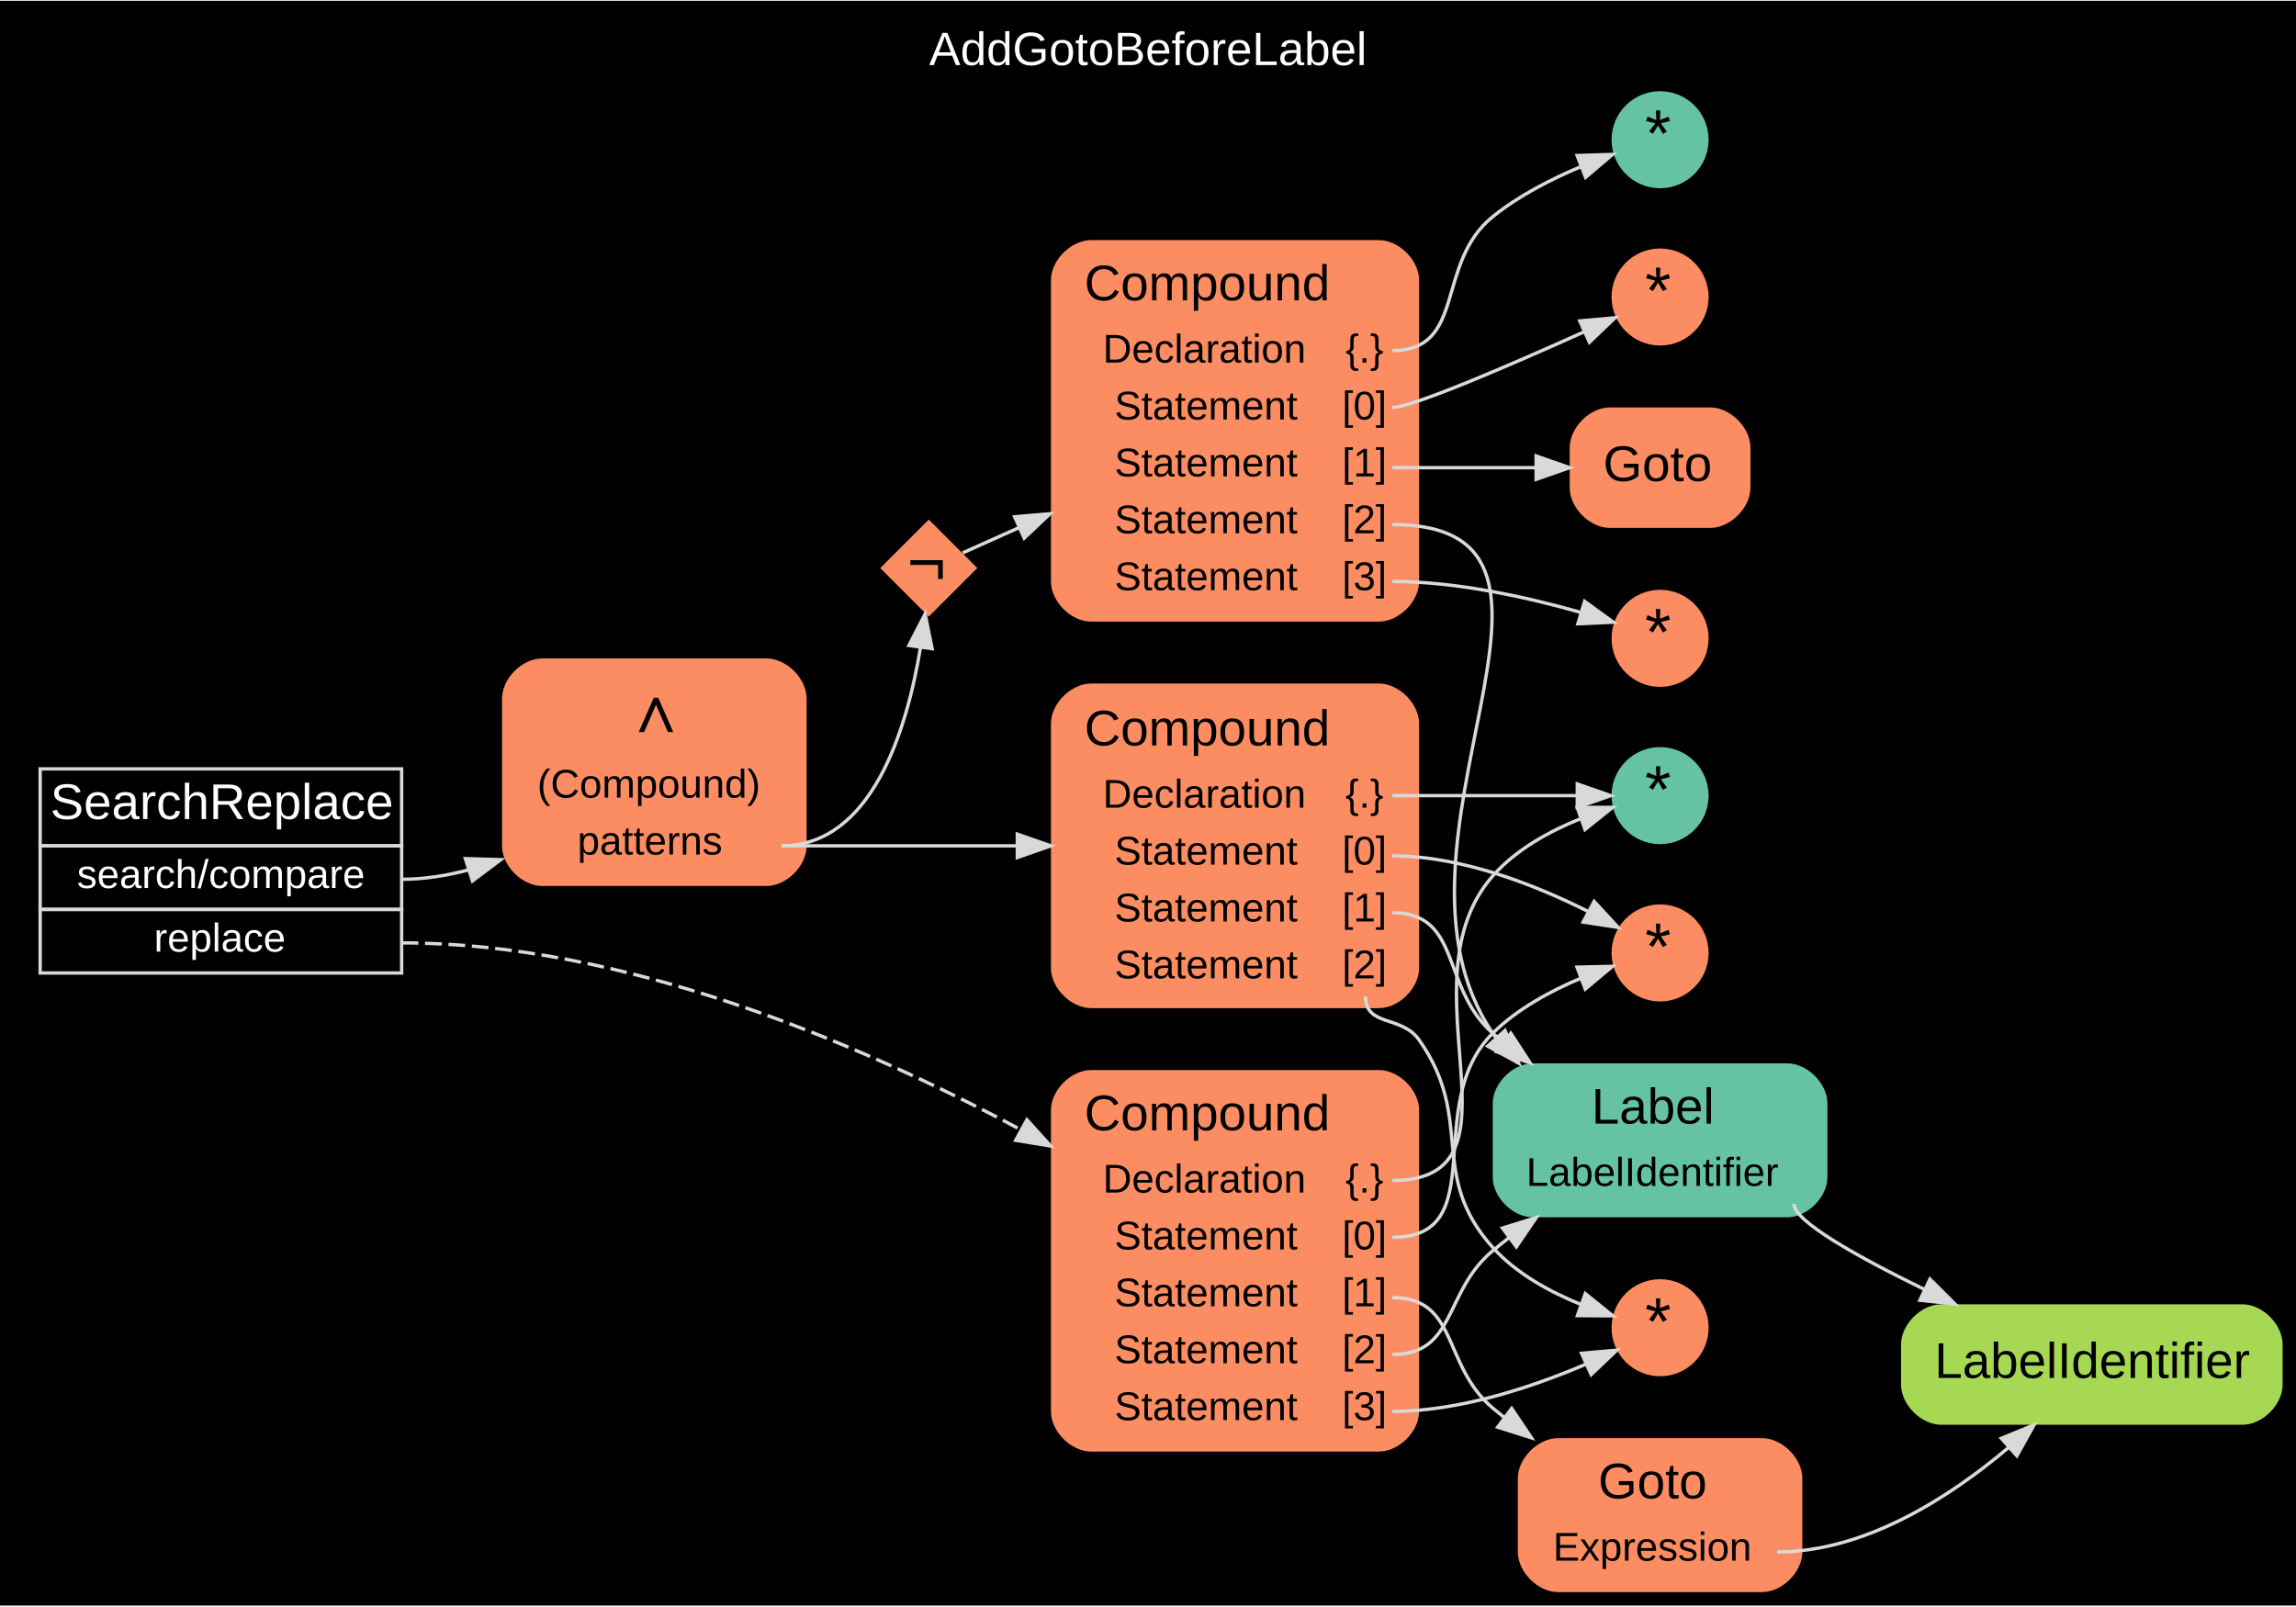
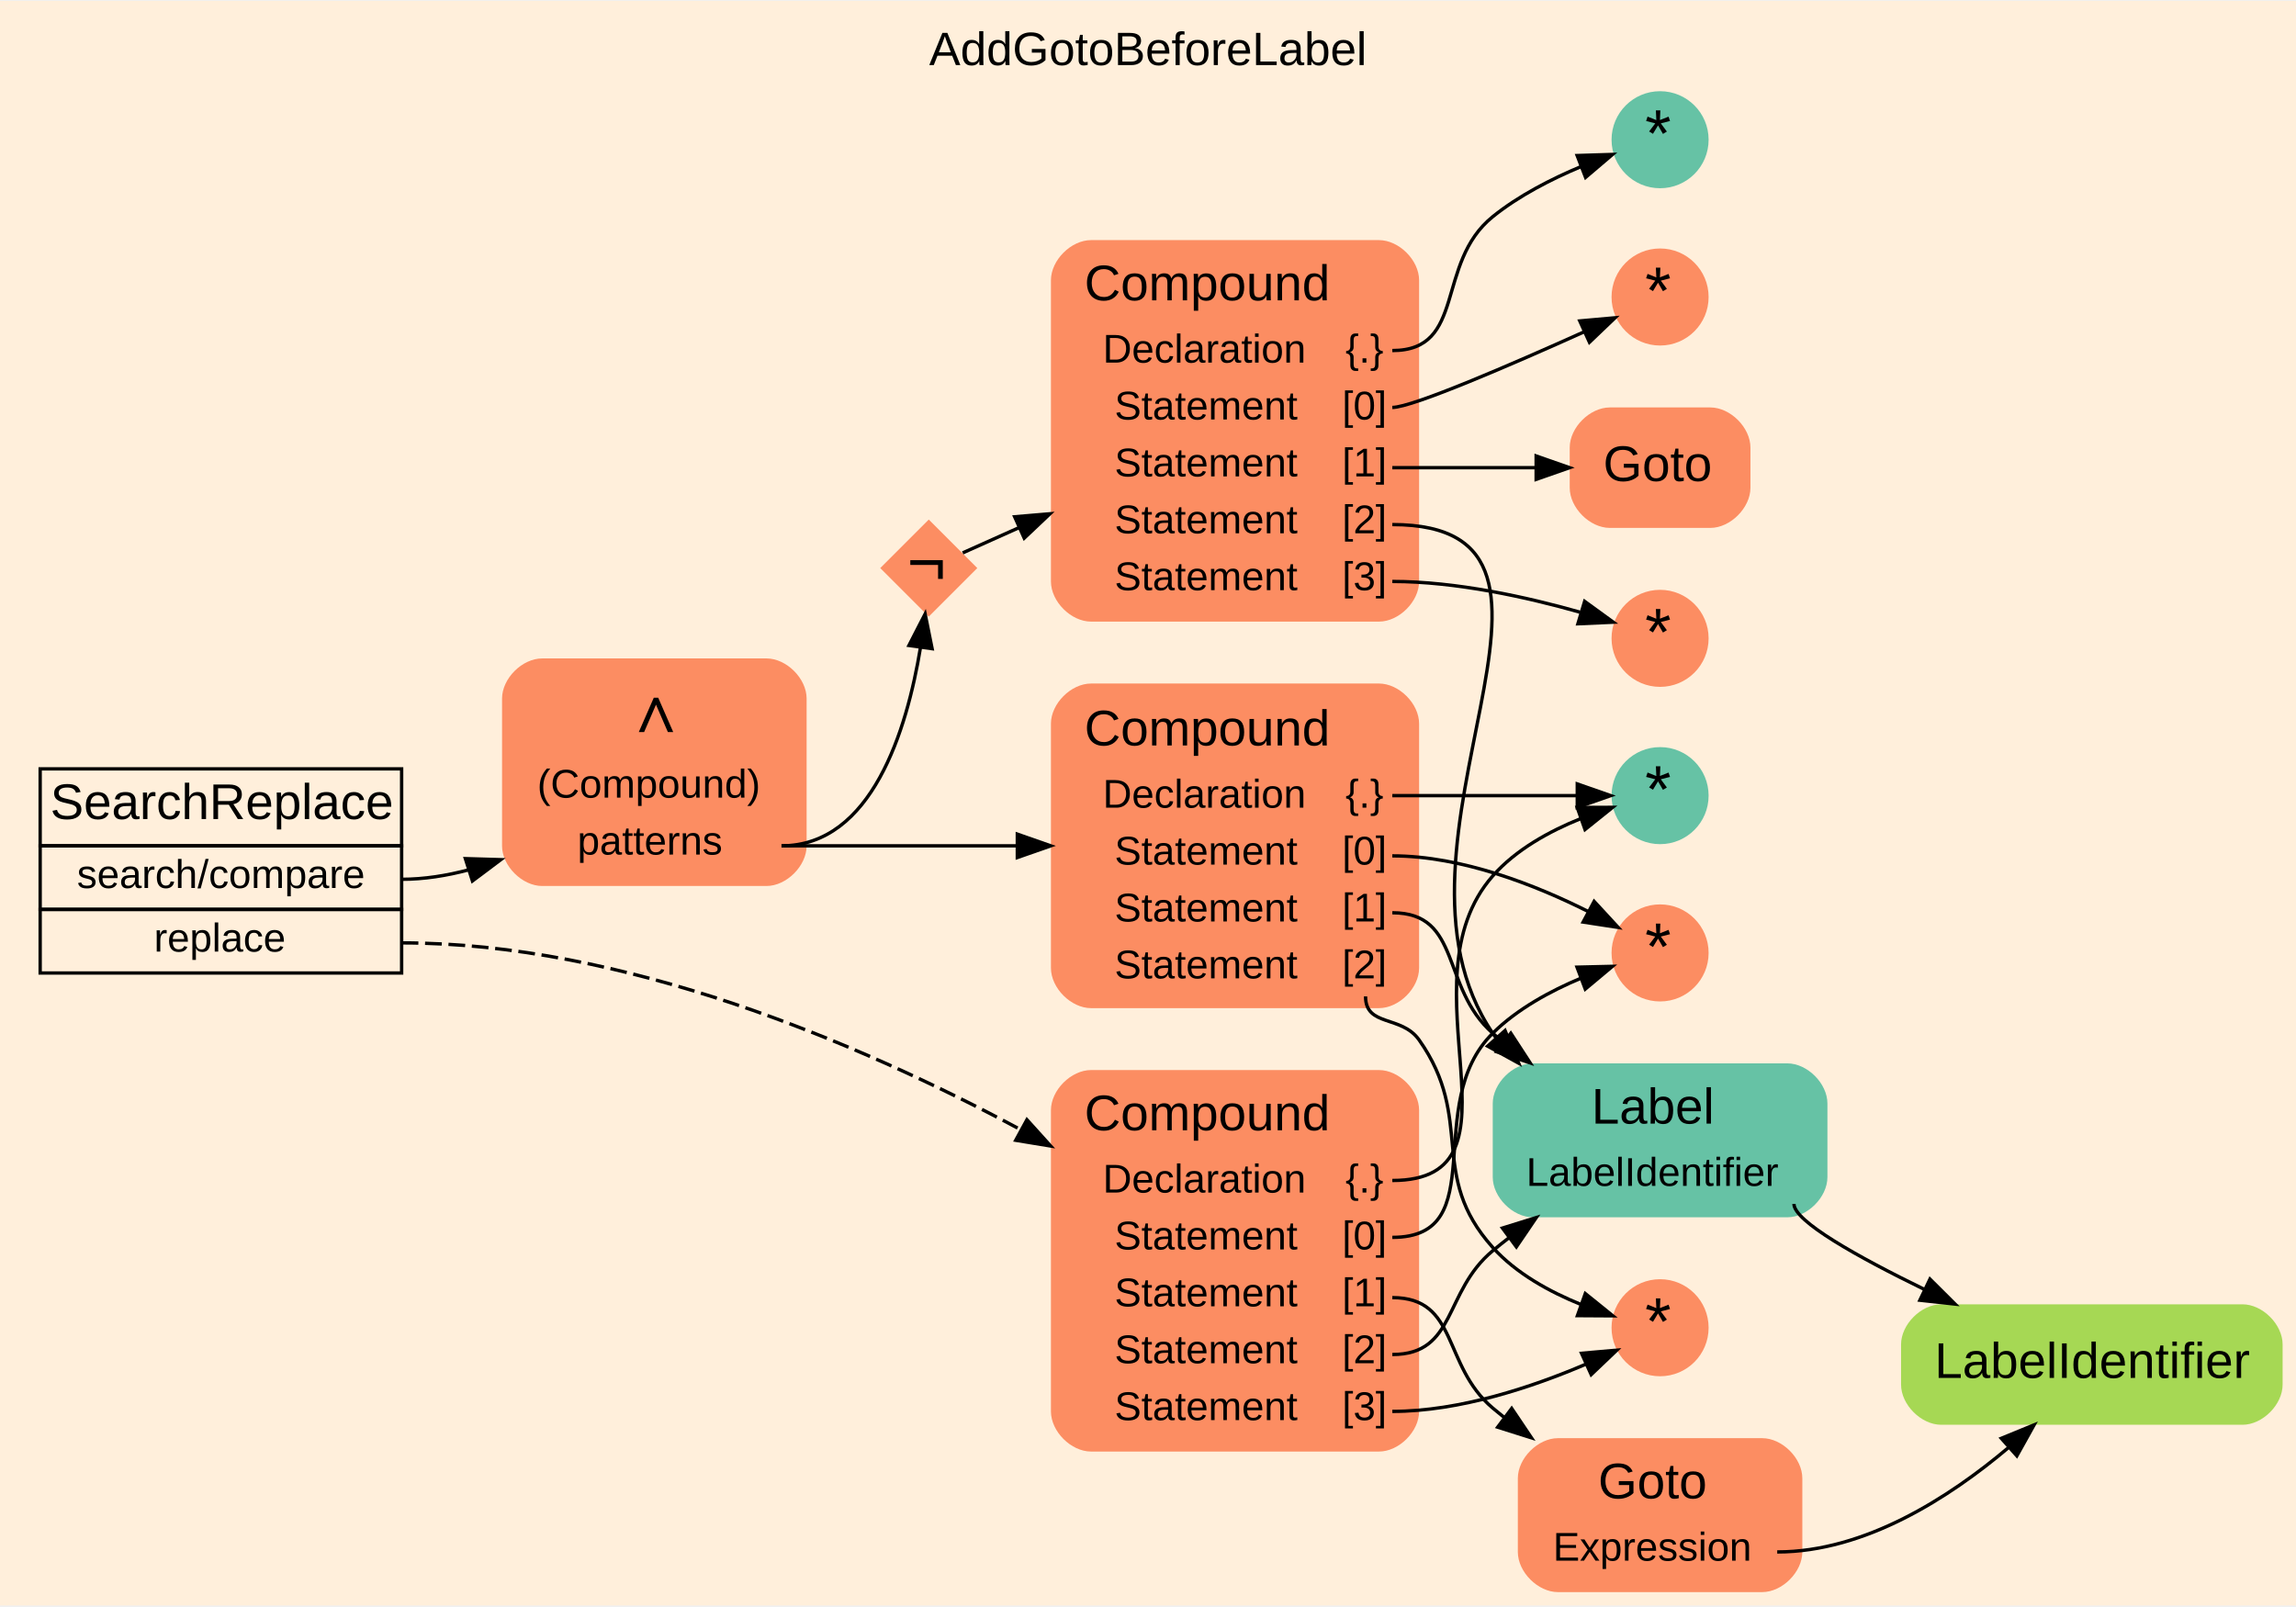
<svg xmlns="http://www.w3.org/2000/svg" width="686pt" height="480pt" viewBox="0.00 0.00 686.00 479.50">
  <g id="graph0" class="graph" transform="scale(1 1) rotate(0) translate(4 475.5)">
-     <polygon fill="#000000" stroke="transparent" points="-4,4 -4,-475.5 682,-475.5 682,4 -4,4" />
-     <text text-anchor="middle" x="339" y="-456.3" font-family="Arial" font-size="14.00" fill="#ffffff">AddGotoBeforeLabel</text>
+     <polygon fill="#ffefdb" stroke="transparent" points="-4,4 -4,-475.5 682,-475.5 682,4 -4,4" />
+     <text text-anchor="middle" x="339" y="-456.3" font-family="Arial" font-size="14.00" fill="#000000">AddGotoBeforeLabel</text>
    <g id="node1" class="node">
-       <polygon fill="#000000" stroke="transparent" points="124,-250.5 0,-250.5 0,-181.5 124,-181.5 124,-250.5" />
-       <polygon fill="none" stroke="#d9d9d9" points="8,-223 8,-246 116,-246 116,-223 8,-223" />
-       <text text-anchor="start" x="11" y="-231" font-family="Arial" font-size="15.00" fill="#ffffff">SearchReplace</text>
-       <polygon fill="none" stroke="#d9d9d9" points="8,-204 8,-223 116,-223 116,-204 8,-204" />
-       <text text-anchor="start" x="19" y="-210.4" font-family="Arial" font-size="12.00" fill="#ffffff">search/compare</text>
-       <polygon fill="none" stroke="#d9d9d9" points="8,-185 8,-204 116,-204 116,-185 8,-185" />
-       <text text-anchor="start" x="42" y="-191.4" font-family="Arial" font-size="12.00" fill="#ffffff">replace</text>
+       <polygon fill="#ffefdb" stroke="transparent" points="124,-250.5 0,-250.5 0,-181.5 124,-181.5 124,-250.5" />
+       <polygon fill="none" stroke="#000000" points="8,-223 8,-246 116,-246 116,-223 8,-223" />
+       <text text-anchor="start" x="11" y="-231" font-family="Arial" font-size="15.00" fill="#000000">SearchReplace</text>
+       <polygon fill="none" stroke="#000000" points="8,-204 8,-223 116,-223 116,-204 8,-204" />
+       <text text-anchor="start" x="19" y="-210.4" font-family="Arial" font-size="12.00" fill="#000000">search/compare</text>
+       <polygon fill="none" stroke="#000000" points="8,-185 8,-204 116,-204 116,-185 8,-185" />
+       <text text-anchor="start" x="42" y="-191.4" font-family="Arial" font-size="12.00" fill="#000000">replace</text>
    </g>
    <g id="node2" class="node">
      <path fill="#fc8d62" stroke="transparent" d="M225,-279C225,-279 158,-279 158,-279 152,-279 146,-273 146,-267 146,-267 146,-223 146,-223 146,-217 152,-211 158,-211 158,-211 225,-211 225,-211 231,-211 237,-217 237,-223 237,-223 237,-267 237,-267 237,-273 231,-279 225,-279" />
      <text text-anchor="start" x="182" y="-257" font-family="Arial" font-size="20.00" fill="#000000">∧</text>
      <text text-anchor="start" x="156.5" y="-237.4" font-family="Arial" font-size="12.00" fill="#000000">(Compound)</text>
      <text text-anchor="start" x="168.5" y="-220.4" font-family="Arial" font-size="12.00" fill="#000000">patterns</text>
    </g>
    <g id="edge1" class="edge">
-       <path fill="none" stroke="#d9d9d9" d="M116,-213C122.695,-213 129.479,-214.08 136.093,-215.843" />
-       <polygon fill="#d9d9d9" stroke="#d9d9d9" points="135.04,-219.181 145.63,-218.869 137.157,-212.509 135.04,-219.181" />
+       <path fill="none" stroke="#000000" d="M116,-213C122.695,-213 129.479,-214.08 136.093,-215.843" />
+       <polygon fill="#000000" stroke="#000000" points="135.04,-219.181 145.63,-218.869 137.157,-212.509 135.04,-219.181" />
    </g>
    <g id="node15" class="node">
      <path fill="#fc8d62" stroke="transparent" d="M408,-156C408,-156 322,-156 322,-156 316,-156 310,-150 310,-144 310,-144 310,-54 310,-54 310,-48 316,-42 322,-42 322,-42 408,-42 408,-42 414,-42 420,-48 420,-54 420,-54 420,-144 420,-144 420,-150 414,-156 408,-156" />
      <text text-anchor="start" x="320" y="-138" font-family="Arial" font-size="15.00" fill="#000000">Compound</text>
      <text text-anchor="start" x="325.5" y="-119.4" font-family="Arial" font-size="12.00" fill="#000000">Declaration</text>
      <text text-anchor="start" x="398" y="-119.4" font-family="Arial" font-size="12.00" fill="#000000">{.}</text>
      <text text-anchor="start" x="329" y="-102.4" font-family="Arial" font-size="12.00" fill="#000000">Statement</text>
      <text text-anchor="start" x="397" y="-102.4" font-family="Arial" font-size="12.00" fill="#000000">[0]</text>
      <text text-anchor="start" x="329" y="-85.4" font-family="Arial" font-size="12.00" fill="#000000">Statement</text>
      <text text-anchor="start" x="397" y="-85.4" font-family="Arial" font-size="12.00" fill="#000000">[1]</text>
      <text text-anchor="start" x="329" y="-68.4" font-family="Arial" font-size="12.00" fill="#000000">Statement</text>
      <text text-anchor="start" x="397" y="-68.4" font-family="Arial" font-size="12.00" fill="#000000">[2]</text>
      <text text-anchor="start" x="329" y="-51.4" font-family="Arial" font-size="12.00" fill="#000000">Statement</text>
      <text text-anchor="start" x="397" y="-51.4" font-family="Arial" font-size="12.00" fill="#000000">[3]</text>
    </g>
    <g id="edge2" class="edge">
-       <path fill="none" stroke="#d9d9d9" stroke-dasharray="5,2" d="M116,-194C182.207,-194 252.197,-164.319 301.055,-138.137" />
-       <polygon fill="#d9d9d9" stroke="#d9d9d9" points="302.824,-141.159 309.926,-133.297 299.471,-135.014 302.824,-141.159" />
+       <path fill="none" stroke="#000000" stroke-dasharray="5,2" d="M116,-194C182.207,-194 252.197,-164.319 301.055,-138.137" />
+       <polygon fill="#000000" stroke="#000000" points="302.824,-141.159 309.926,-133.297 299.471,-135.014 302.824,-141.159" />
    </g>
    <g id="node3" class="node">
      <path fill="#fc8d62" stroke="transparent" d="M408,-271.5C408,-271.5 322,-271.5 322,-271.5 316,-271.5 310,-265.5 310,-259.5 310,-259.5 310,-186.5 310,-186.5 310,-180.5 316,-174.5 322,-174.5 322,-174.5 408,-174.5 408,-174.5 414,-174.5 420,-180.5 420,-186.5 420,-186.5 420,-259.5 420,-259.5 420,-265.5 414,-271.5 408,-271.5" />
      <text text-anchor="start" x="320" y="-253" font-family="Arial" font-size="15.00" fill="#000000">Compound</text>
      <text text-anchor="start" x="325.5" y="-234.4" font-family="Arial" font-size="12.00" fill="#000000">Declaration</text>
      <text text-anchor="start" x="398" y="-234.4" font-family="Arial" font-size="12.00" fill="#000000">{.}</text>
      <text text-anchor="start" x="329" y="-217.4" font-family="Arial" font-size="12.00" fill="#000000">Statement</text>
      <text text-anchor="start" x="397" y="-217.4" font-family="Arial" font-size="12.00" fill="#000000">[0]</text>
      <text text-anchor="start" x="329" y="-200.4" font-family="Arial" font-size="12.00" fill="#000000">Statement</text>
      <text text-anchor="start" x="397" y="-200.4" font-family="Arial" font-size="12.00" fill="#000000">[1]</text>
      <text text-anchor="start" x="329" y="-183.4" font-family="Arial" font-size="12.00" fill="#000000">Statement</text>
      <text text-anchor="start" x="397" y="-183.4" font-family="Arial" font-size="12.00" fill="#000000">[2]</text>
    </g>
    <g id="edge3" class="edge">
-       <path fill="none" stroke="#d9d9d9" d="M229.5,-223C252.45,-223 277.587,-223 299.91,-223" />
-       <polygon fill="#d9d9d9" stroke="#d9d9d9" points="299.951,-226.5 309.951,-223 299.951,-219.5 299.951,-226.5" />
+       <path fill="none" stroke="#000000" d="M229.5,-223C252.45,-223 277.587,-223 299.91,-223" />
+       <polygon fill="#000000" stroke="#000000" points="299.951,-226.5 309.951,-223 299.951,-219.5 299.951,-226.5" />
    </g>
    <g id="node9" class="node">
      <polygon fill="#fc8d62" stroke="#000000" stroke-width="0" points="273.5,-320.5 259,-306 273.5,-291.5 288,-306 273.5,-320.5" />
      <text text-anchor="start" x="267" y="-301" font-family="Arial" font-size="20.00" fill="#000000">¬</text>
    </g>
    <g id="edge4" class="edge">
-       <path fill="none" stroke="#d9d9d9" d="M229.5,-223C256.493,-223 266.974,-257.692 271.012,-282.219" />
-       <polygon fill="#d9d9d9" stroke="#d9d9d9" points="267.569,-282.872 272.413,-292.294 274.502,-281.907 267.569,-282.872" />
+       <path fill="none" stroke="#000000" d="M229.5,-223C256.493,-223 266.974,-257.692 271.012,-282.219" />
+       <polygon fill="#000000" stroke="#000000" points="267.569,-282.872 272.413,-292.294 274.502,-281.907 267.569,-282.872" />
    </g>
    <g id="node4" class="node">
      <ellipse fill="#66c2a5" stroke="#000000" stroke-width="0" cx="492" cy="-238" rx="14.5" ry="14.5" />
      <text text-anchor="start" x="487.5" y="-233" font-family="Arial" font-size="20.00" fill="#000000">*</text>
    </g>
    <g id="edge5" class="edge">
-       <path fill="none" stroke="#d9d9d9" d="M412,-238C430.507,-238 451.422,-238 467.224,-238" />
-       <polygon fill="#d9d9d9" stroke="#d9d9d9" points="467.255,-241.5 477.255,-238 467.255,-234.5 467.255,-241.5" />
+       <path fill="none" stroke="#000000" d="M412,-238C430.507,-238 451.422,-238 467.224,-238" />
+       <polygon fill="#000000" stroke="#000000" points="467.255,-241.5 477.255,-238 467.255,-234.5 467.255,-241.5" />
    </g>
    <g id="node5" class="node">
      <ellipse fill="#fc8d62" stroke="#000000" stroke-width="0" cx="492" cy="-191" rx="14.5" ry="14.5" />
      <text text-anchor="start" x="487.5" y="-186" font-family="Arial" font-size="20.00" fill="#000000">*</text>
    </g>
    <g id="edge6" class="edge">
-       <path fill="none" stroke="#d9d9d9" d="M412,-220C432.798,-220 454.915,-211.23 470.61,-203.335" />
-       <polygon fill="#d9d9d9" stroke="#d9d9d9" points="472.296,-206.403 479.484,-198.619 469.011,-200.222 472.296,-206.403" />
+       <path fill="none" stroke="#000000" d="M412,-220C432.798,-220 454.915,-211.23 470.61,-203.335" />
+       <polygon fill="#000000" stroke="#000000" points="472.296,-206.403 479.484,-198.619 469.011,-200.222 472.296,-206.403" />
    </g>
    <g id="node6" class="node">
      <path fill="#66c2a5" stroke="transparent" d="M530,-158C530,-158 454,-158 454,-158 448,-158 442,-152 442,-146 442,-146 442,-124 442,-124 442,-118 448,-112 454,-112 454,-112 530,-112 530,-112 536,-112 542,-118 542,-124 542,-124 542,-146 542,-146 542,-152 536,-158 530,-158" />
      <text text-anchor="start" x="471.5" y="-140" font-family="Arial" font-size="15.00" fill="#000000">Label</text>
      <text text-anchor="start" x="452" y="-121.4" font-family="Arial" font-size="12.00" fill="#000000">LabelIdentifier</text>
    </g>
    <g id="edge7" class="edge">
-       <path fill="none" stroke="#d9d9d9" d="M412,-203C432.827,-203 426.379,-180.775 442,-167 442.978,-166.137 443.982,-165.282 445.007,-164.435" />
-       <polygon fill="#d9d9d9" stroke="#d9d9d9" points="447.4,-167.009 453.181,-158.13 443.125,-161.466 447.4,-167.009" />
+       <path fill="none" stroke="#000000" d="M412,-203C432.827,-203 426.379,-180.775 442,-167 442.978,-166.137 443.982,-165.282 445.007,-164.435" />
+       <polygon fill="#000000" stroke="#000000" points="447.4,-167.009 453.181,-158.13 443.125,-161.466 447.4,-167.009" />
    </g>
    <g id="node8" class="node">
      <ellipse fill="#fc8d62" stroke="#000000" stroke-width="0" cx="492" cy="-79" rx="14.5" ry="14.5" />
      <text text-anchor="start" x="487.5" y="-74" font-family="Arial" font-size="20.00" fill="#000000">*</text>
    </g>
    <g id="edge8" class="edge">
-       <path fill="none" stroke="#d9d9d9" d="M404,-178C404,-168.838 414.716,-172.485 420,-165 436.863,-141.114 422.455,-124.746 442,-103 448.995,-95.216 459.064,-89.716 468.334,-85.963" />
-       <polygon fill="#d9d9d9" stroke="#d9d9d9" points="469.655,-89.208 477.898,-82.551 467.303,-82.615 469.655,-89.208" />
+       <path fill="none" stroke="#000000" d="M404,-178C404,-168.838 414.716,-172.485 420,-165 436.863,-141.114 422.455,-124.746 442,-103 448.995,-95.216 459.064,-89.716 468.334,-85.963" />
+       <polygon fill="#000000" stroke="#000000" points="469.655,-89.208 477.898,-82.551 467.303,-82.615 469.655,-89.208" />
    </g>
    <g id="node7" class="node">
      <path fill="#a6d854" stroke="transparent" d="M666,-86C666,-86 576,-86 576,-86 570,-86 564,-80 564,-74 564,-74 564,-62 564,-62 564,-56 570,-50 576,-50 576,-50 666,-50 666,-50 672,-50 678,-56 678,-62 678,-62 678,-74 678,-74 678,-80 672,-86 666,-86" />
      <text text-anchor="start" x="574" y="-64" font-family="Arial" font-size="15.00" fill="#000000">LabelIdentifier</text>
    </g>
    <g id="edge9" class="edge">
-       <path fill="none" stroke="#d9d9d9" d="M532,-116C532,-110.839 550.78,-100.291 571.087,-90.394" />
-       <polygon fill="#d9d9d9" stroke="#d9d9d9" points="572.635,-93.533 580.147,-86.062 569.615,-87.218 572.635,-93.533" />
+       <path fill="none" stroke="#000000" d="M532,-116C532,-110.839 550.78,-100.291 571.087,-90.394" />
+       <polygon fill="#000000" stroke="#000000" points="572.635,-93.533 580.147,-86.062 569.615,-87.218 572.635,-93.533" />
    </g>
    <g id="node10" class="node">
      <path fill="#fc8d62" stroke="transparent" d="M408,-404C408,-404 322,-404 322,-404 316,-404 310,-398 310,-392 310,-392 310,-302 310,-302 310,-296 316,-290 322,-290 322,-290 408,-290 408,-290 414,-290 420,-296 420,-302 420,-302 420,-392 420,-392 420,-398 414,-404 408,-404" />
      <text text-anchor="start" x="320" y="-386" font-family="Arial" font-size="15.00" fill="#000000">Compound</text>
      <text text-anchor="start" x="325.5" y="-367.4" font-family="Arial" font-size="12.00" fill="#000000">Declaration</text>
      <text text-anchor="start" x="398" y="-367.4" font-family="Arial" font-size="12.00" fill="#000000">{.}</text>
      <text text-anchor="start" x="329" y="-350.4" font-family="Arial" font-size="12.00" fill="#000000">Statement</text>
      <text text-anchor="start" x="397" y="-350.4" font-family="Arial" font-size="12.00" fill="#000000">[0]</text>
      <text text-anchor="start" x="329" y="-333.4" font-family="Arial" font-size="12.00" fill="#000000">Statement</text>
      <text text-anchor="start" x="397" y="-333.4" font-family="Arial" font-size="12.00" fill="#000000">[1]</text>
      <text text-anchor="start" x="329" y="-316.4" font-family="Arial" font-size="12.00" fill="#000000">Statement</text>
      <text text-anchor="start" x="397" y="-316.4" font-family="Arial" font-size="12.00" fill="#000000">[2]</text>
      <text text-anchor="start" x="329" y="-299.4" font-family="Arial" font-size="12.00" fill="#000000">Statement</text>
      <text text-anchor="start" x="397" y="-299.4" font-family="Arial" font-size="12.00" fill="#000000">[3]</text>
    </g>
    <g id="edge10" class="edge">
-       <path fill="none" stroke="#d9d9d9" d="M283.642,-310.544C288.248,-312.608 294.115,-315.237 300.583,-318.135" />
-       <polygon fill="#d9d9d9" stroke="#d9d9d9" points="299.156,-321.331 309.712,-322.226 302.018,-314.943 299.156,-321.331" />
+       <path fill="none" stroke="#000000" d="M283.642,-310.544C288.248,-312.608 294.115,-315.237 300.583,-318.135" />
+       <polygon fill="#000000" stroke="#000000" points="299.156,-321.331 309.712,-322.226 302.018,-314.943 299.156,-321.331" />
    </g>
    <g id="edge14" class="edge">
-       <path fill="none" stroke="#d9d9d9" d="M412,-319C480.859,-319 403.344,-223.984 442,-167 442.344,-166.494 442.698,-165.994 443.063,-165.5" />
-       <polygon fill="#d9d9d9" stroke="#d9d9d9" points="445.682,-167.821 449.761,-158.043 440.474,-163.143 445.682,-167.821" />
+       <path fill="none" stroke="#000000" d="M412,-319C480.859,-319 403.344,-223.984 442,-167 442.344,-166.494 442.698,-165.994 443.063,-165.5" />
+       <polygon fill="#000000" stroke="#000000" points="445.682,-167.821 449.761,-158.043 440.474,-163.143 445.682,-167.821" />
    </g>
    <g id="node11" class="node">
      <ellipse fill="#66c2a5" stroke="#000000" stroke-width="0" cx="492" cy="-434" rx="14.5" ry="14.5" />
      <text text-anchor="start" x="487.5" y="-429" font-family="Arial" font-size="20.00" fill="#000000">*</text>
    </g>
    <g id="edge11" class="edge">
-       <path fill="none" stroke="#d9d9d9" d="M412,-371C434.222,-371 424.71,-397.04 442,-411 449.778,-417.28 459.55,-422.268 468.387,-425.972" />
-       <polygon fill="#d9d9d9" stroke="#d9d9d9" points="467.221,-429.274 477.81,-429.608 469.741,-422.743 467.221,-429.274" />
+       <path fill="none" stroke="#000000" d="M412,-371C434.222,-371 424.71,-397.04 442,-411 449.778,-417.28 459.55,-422.268 468.387,-425.972" />
+       <polygon fill="#000000" stroke="#000000" points="467.221,-429.274 477.81,-429.608 469.741,-422.743 467.221,-429.274" />
    </g>
    <g id="node12" class="node">
      <ellipse fill="#fc8d62" stroke="#000000" stroke-width="0" cx="492" cy="-387" rx="14.5" ry="14.5" />
      <text text-anchor="start" x="487.5" y="-382" font-family="Arial" font-size="20.00" fill="#000000">*</text>
    </g>
    <g id="edge12" class="edge">
-       <path fill="none" stroke="#d9d9d9" d="M412,-354C418.026,-354 447.917,-366.96 469.396,-376.636" />
-       <polygon fill="#d9d9d9" stroke="#d9d9d9" points="468.003,-379.848 478.556,-380.793 470.896,-373.474 468.003,-379.848" />
+       <path fill="none" stroke="#000000" d="M412,-354C418.026,-354 447.917,-366.96 469.396,-376.636" />
+       <polygon fill="#000000" stroke="#000000" points="468.003,-379.848 478.556,-380.793 470.896,-373.474 468.003,-379.848" />
    </g>
    <g id="node13" class="node">
      <path fill="#fc8d62" stroke="transparent" d="M507,-354C507,-354 477,-354 477,-354 471,-354 465,-348 465,-342 465,-342 465,-330 465,-330 465,-324 471,-318 477,-318 477,-318 507,-318 507,-318 513,-318 519,-324 519,-330 519,-330 519,-342 519,-342 519,-348 513,-354 507,-354" />
      <text text-anchor="start" x="475" y="-332" font-family="Arial" font-size="15.00" fill="#000000">Goto</text>
    </g>
    <g id="edge13" class="edge">
-       <path fill="none" stroke="#d9d9d9" d="M412,-336C425.918,-336 441.198,-336 454.642,-336" />
-       <polygon fill="#d9d9d9" stroke="#d9d9d9" points="454.968,-339.5 464.968,-336 454.968,-332.5 454.968,-339.5" />
+       <path fill="none" stroke="#000000" d="M412,-336C425.918,-336 441.198,-336 454.642,-336" />
+       <polygon fill="#000000" stroke="#000000" points="454.968,-339.5 464.968,-336 454.968,-332.5 454.968,-339.5" />
    </g>
    <g id="node14" class="node">
      <ellipse fill="#fc8d62" stroke="#000000" stroke-width="0" cx="492" cy="-285" rx="14.5" ry="14.5" />
      <text text-anchor="start" x="487.5" y="-280" font-family="Arial" font-size="20.00" fill="#000000">*</text>
    </g>
    <g id="edge15" class="edge">
-       <path fill="none" stroke="#d9d9d9" d="M412,-302C431.151,-302 452.328,-297.281 468.081,-292.816" />
-       <polygon fill="#d9d9d9" stroke="#d9d9d9" points="469.459,-296.056 478.029,-289.826 467.445,-289.353 469.459,-296.056" />
+       <path fill="none" stroke="#000000" d="M412,-302C431.151,-302 452.328,-297.281 468.081,-292.816" />
+       <polygon fill="#000000" stroke="#000000" points="469.459,-296.056 478.029,-289.826 467.445,-289.353 469.459,-296.056" />
    </g>
    <g id="edge16" class="edge">
-       <path fill="none" stroke="#d9d9d9" d="M412,-123C454.586,-123 413.892,-182.008 442,-214 448.907,-221.862 458.962,-227.374 468.247,-231.115" />
-       <polygon fill="#d9d9d9" stroke="#d9d9d9" points="467.239,-234.471 477.834,-234.506 469.573,-227.871 467.239,-234.471" />
+       <path fill="none" stroke="#000000" d="M412,-123C454.586,-123 413.892,-182.008 442,-214 448.907,-221.862 458.962,-227.374 468.247,-231.115" />
+       <polygon fill="#000000" stroke="#000000" points="467.239,-234.471 477.834,-234.506 469.573,-227.871 467.239,-234.471" />
    </g>
    <g id="edge17" class="edge">
-       <path fill="none" stroke="#d9d9d9" d="M412,-106C442.212,-106 420.535,-145.739 442,-167 449.335,-174.265 459.296,-179.655 468.398,-183.465" />
-       <polygon fill="#d9d9d9" stroke="#d9d9d9" points="467.179,-186.746 477.771,-186.994 469.646,-180.195 467.179,-186.746" />
+       <path fill="none" stroke="#000000" d="M412,-106C442.212,-106 420.535,-145.739 442,-167 449.335,-174.265 459.296,-179.655 468.398,-183.465" />
+       <polygon fill="#000000" stroke="#000000" points="467.179,-186.746 477.771,-186.994 469.646,-180.195 467.179,-186.746" />
    </g>
    <g id="edge19" class="edge">
-       <path fill="none" stroke="#d9d9d9" d="M412,-71C431.173,-71 427.244,-89.757 442,-102 443.531,-103.27 445.112,-104.535 446.727,-105.787" />
-       <polygon fill="#d9d9d9" stroke="#d9d9d9" points="444.896,-108.786 455.016,-111.923 449.061,-103.16 444.896,-108.786" />
+       <path fill="none" stroke="#000000" d="M412,-71C431.173,-71 427.244,-89.757 442,-102 443.531,-103.27 445.112,-104.535 446.727,-105.787" />
+       <polygon fill="#000000" stroke="#000000" points="444.896,-108.786 455.016,-111.923 449.061,-103.16 444.896,-108.786" />
    </g>
    <g id="edge20" class="edge">
-       <path fill="none" stroke="#d9d9d9" d="M412,-54C432.173,-54 453.958,-61.331 469.693,-68.054" />
-       <polygon fill="#d9d9d9" stroke="#d9d9d9" points="468.528,-71.368 479.082,-72.3 471.413,-64.99 468.528,-71.368" />
+       <path fill="none" stroke="#000000" d="M412,-54C432.173,-54 453.958,-61.331 469.693,-68.054" />
+       <polygon fill="#000000" stroke="#000000" points="468.528,-71.368 479.082,-72.3 471.413,-64.99 468.528,-71.368" />
    </g>
    <g id="node16" class="node">
      <path fill="#fc8d62" stroke="transparent" d="M522.5,-46C522.5,-46 461.5,-46 461.5,-46 455.5,-46 449.5,-40 449.5,-34 449.5,-34 449.5,-12 449.5,-12 449.5,-6 455.5,0 461.5,0 461.5,0 522.5,0 522.5,0 528.5,0 534.5,-6 534.5,-12 534.5,-12 534.5,-34 534.5,-34 534.5,-40 528.5,-46 522.5,-46" />
      <text text-anchor="start" x="473.5" y="-28" font-family="Arial" font-size="15.00" fill="#000000">Goto</text>
      <text text-anchor="start" x="460" y="-9.4" font-family="Arial" font-size="12.00" fill="#000000">Expression</text>
    </g>
    <g id="edge18" class="edge">
-       <path fill="none" stroke="#d9d9d9" d="M412,-88C431.821,-88 426.854,-67.787 442,-55 443.132,-54.044 444.295,-53.095 445.481,-52.154" />
-       <polygon fill="#d9d9d9" stroke="#d9d9d9" points="447.666,-54.891 453.576,-46.098 443.472,-49.286 447.666,-54.891" />
+       <path fill="none" stroke="#000000" d="M412,-88C431.821,-88 426.854,-67.787 442,-55 443.132,-54.044 444.295,-53.095 445.481,-52.154" />
+       <polygon fill="#000000" stroke="#000000" points="447.666,-54.891 453.576,-46.098 443.472,-49.286 447.666,-54.891" />
    </g>
    <g id="edge21" class="edge">
-       <path fill="none" stroke="#d9d9d9" d="M527,-12C553.192,-12 578.439,-28.245 596.16,-43.236" />
-       <polygon fill="#d9d9d9" stroke="#d9d9d9" points="593.947,-45.952 603.749,-49.973 598.594,-40.717 593.947,-45.952" />
+       <path fill="none" stroke="#000000" d="M527,-12C553.192,-12 578.439,-28.245 596.16,-43.236" />
+       <polygon fill="#000000" stroke="#000000" points="593.947,-45.952 603.749,-49.973 598.594,-40.717 593.947,-45.952" />
    </g>
  </g>
</svg>
